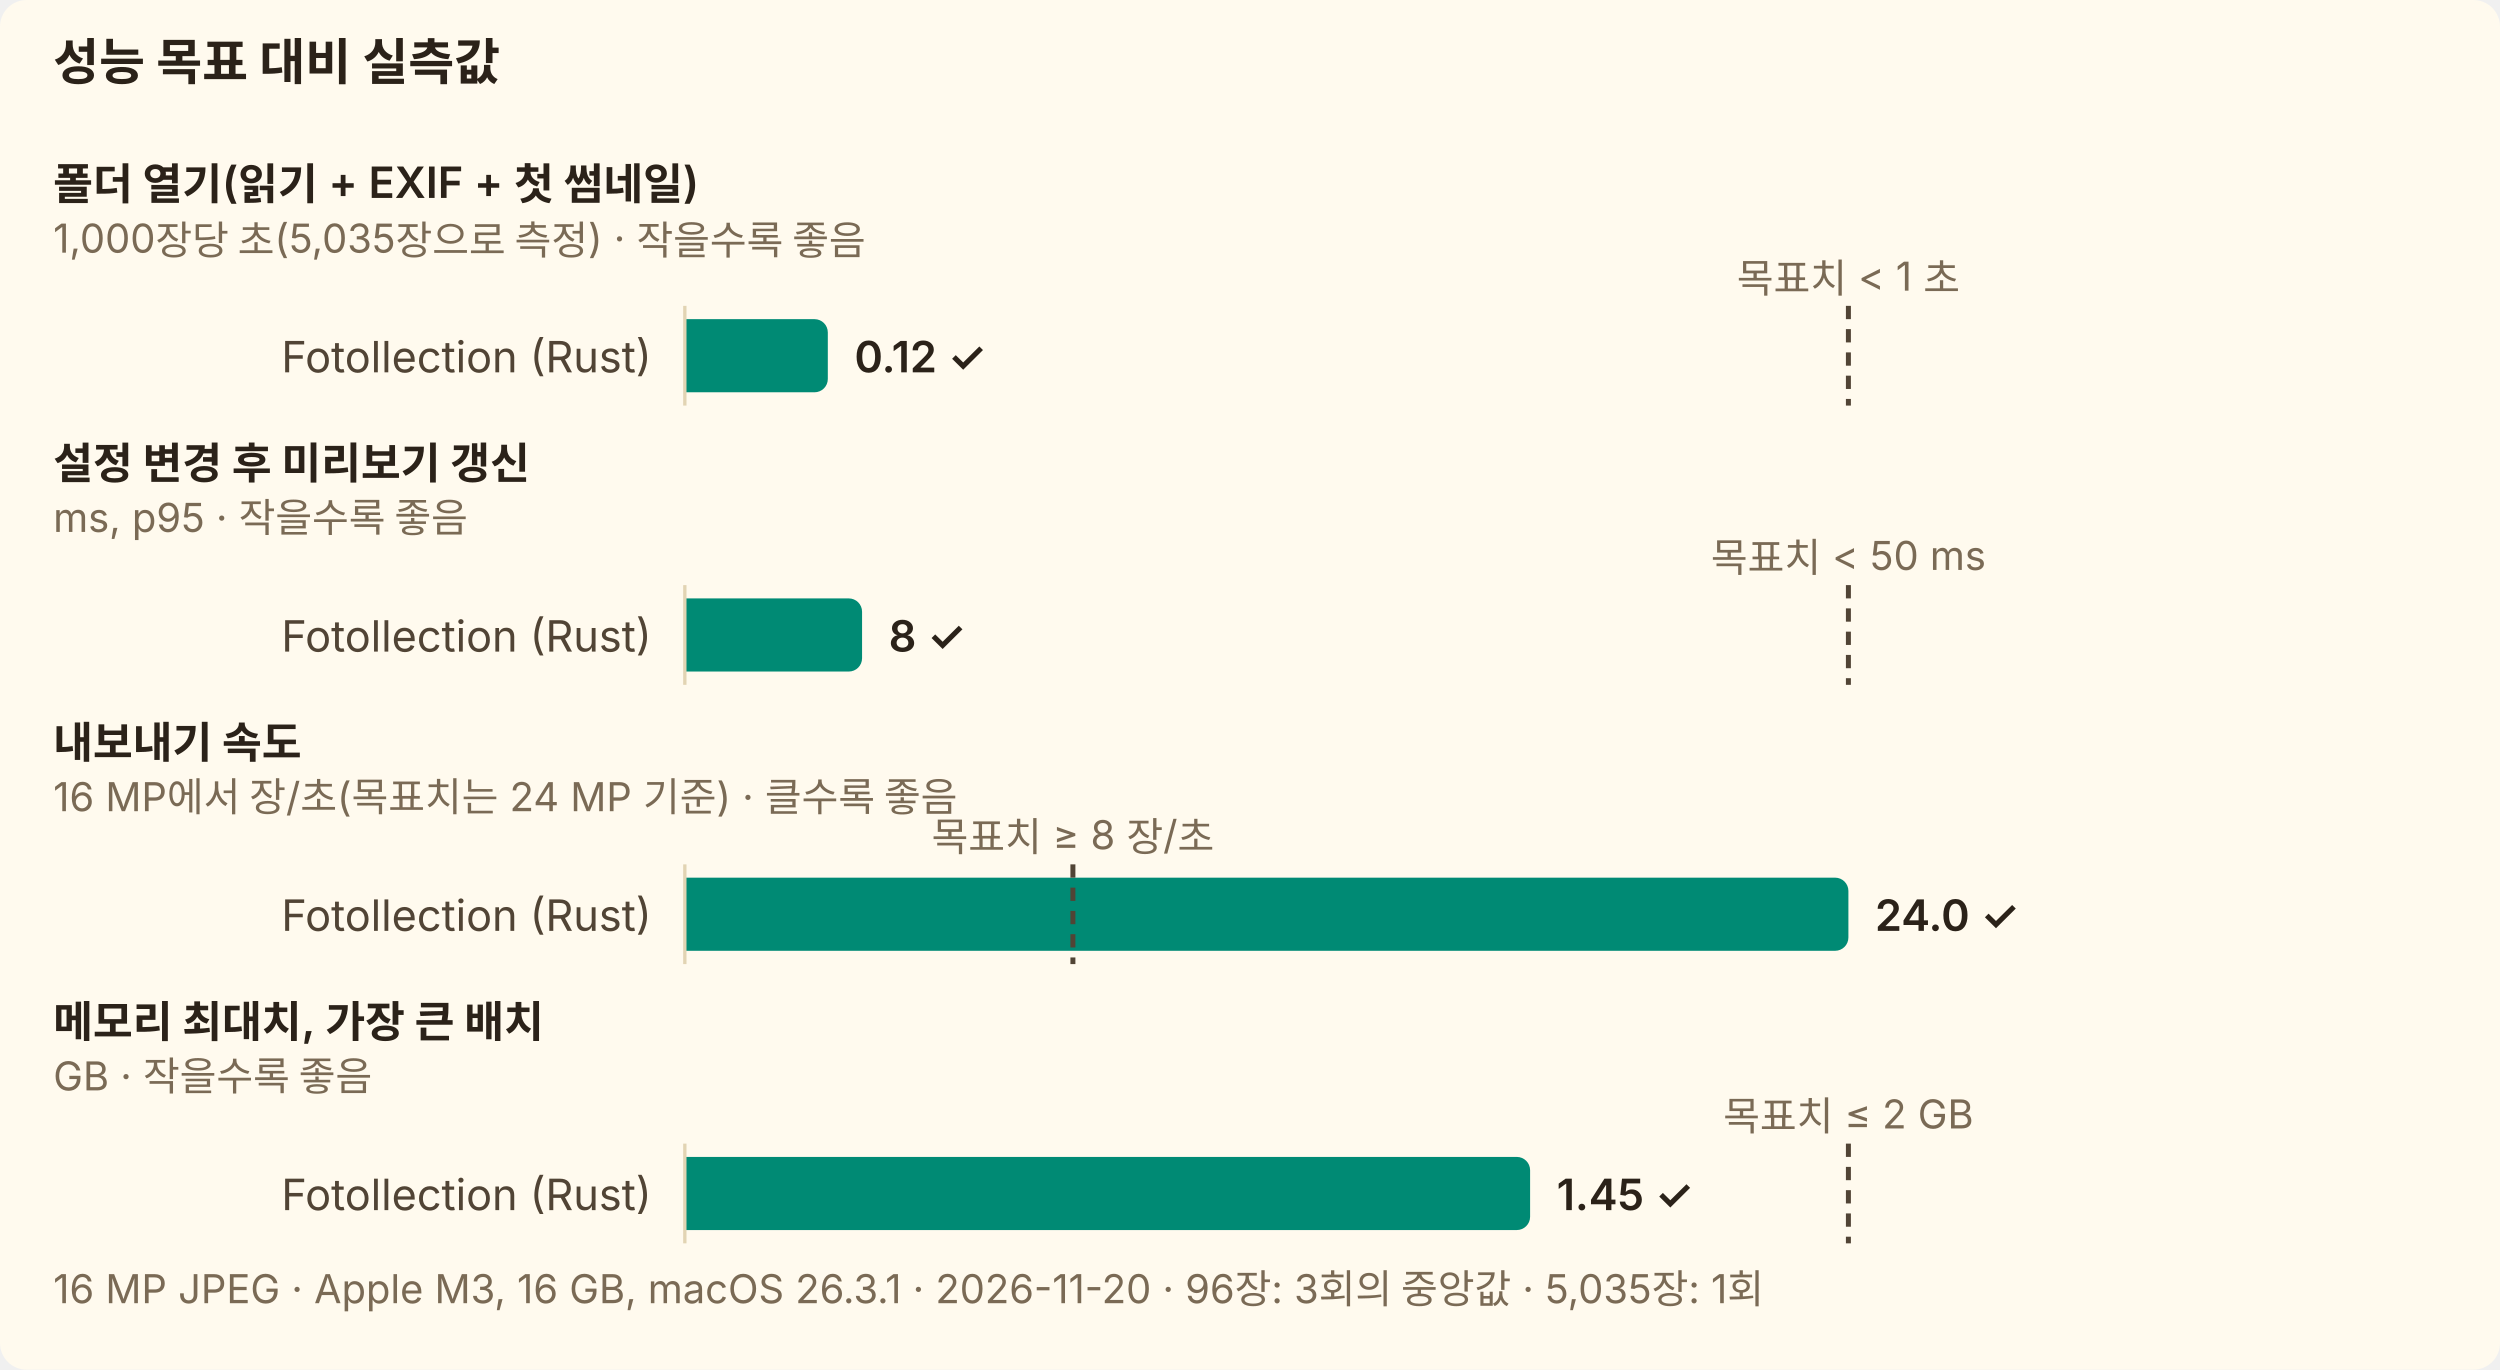
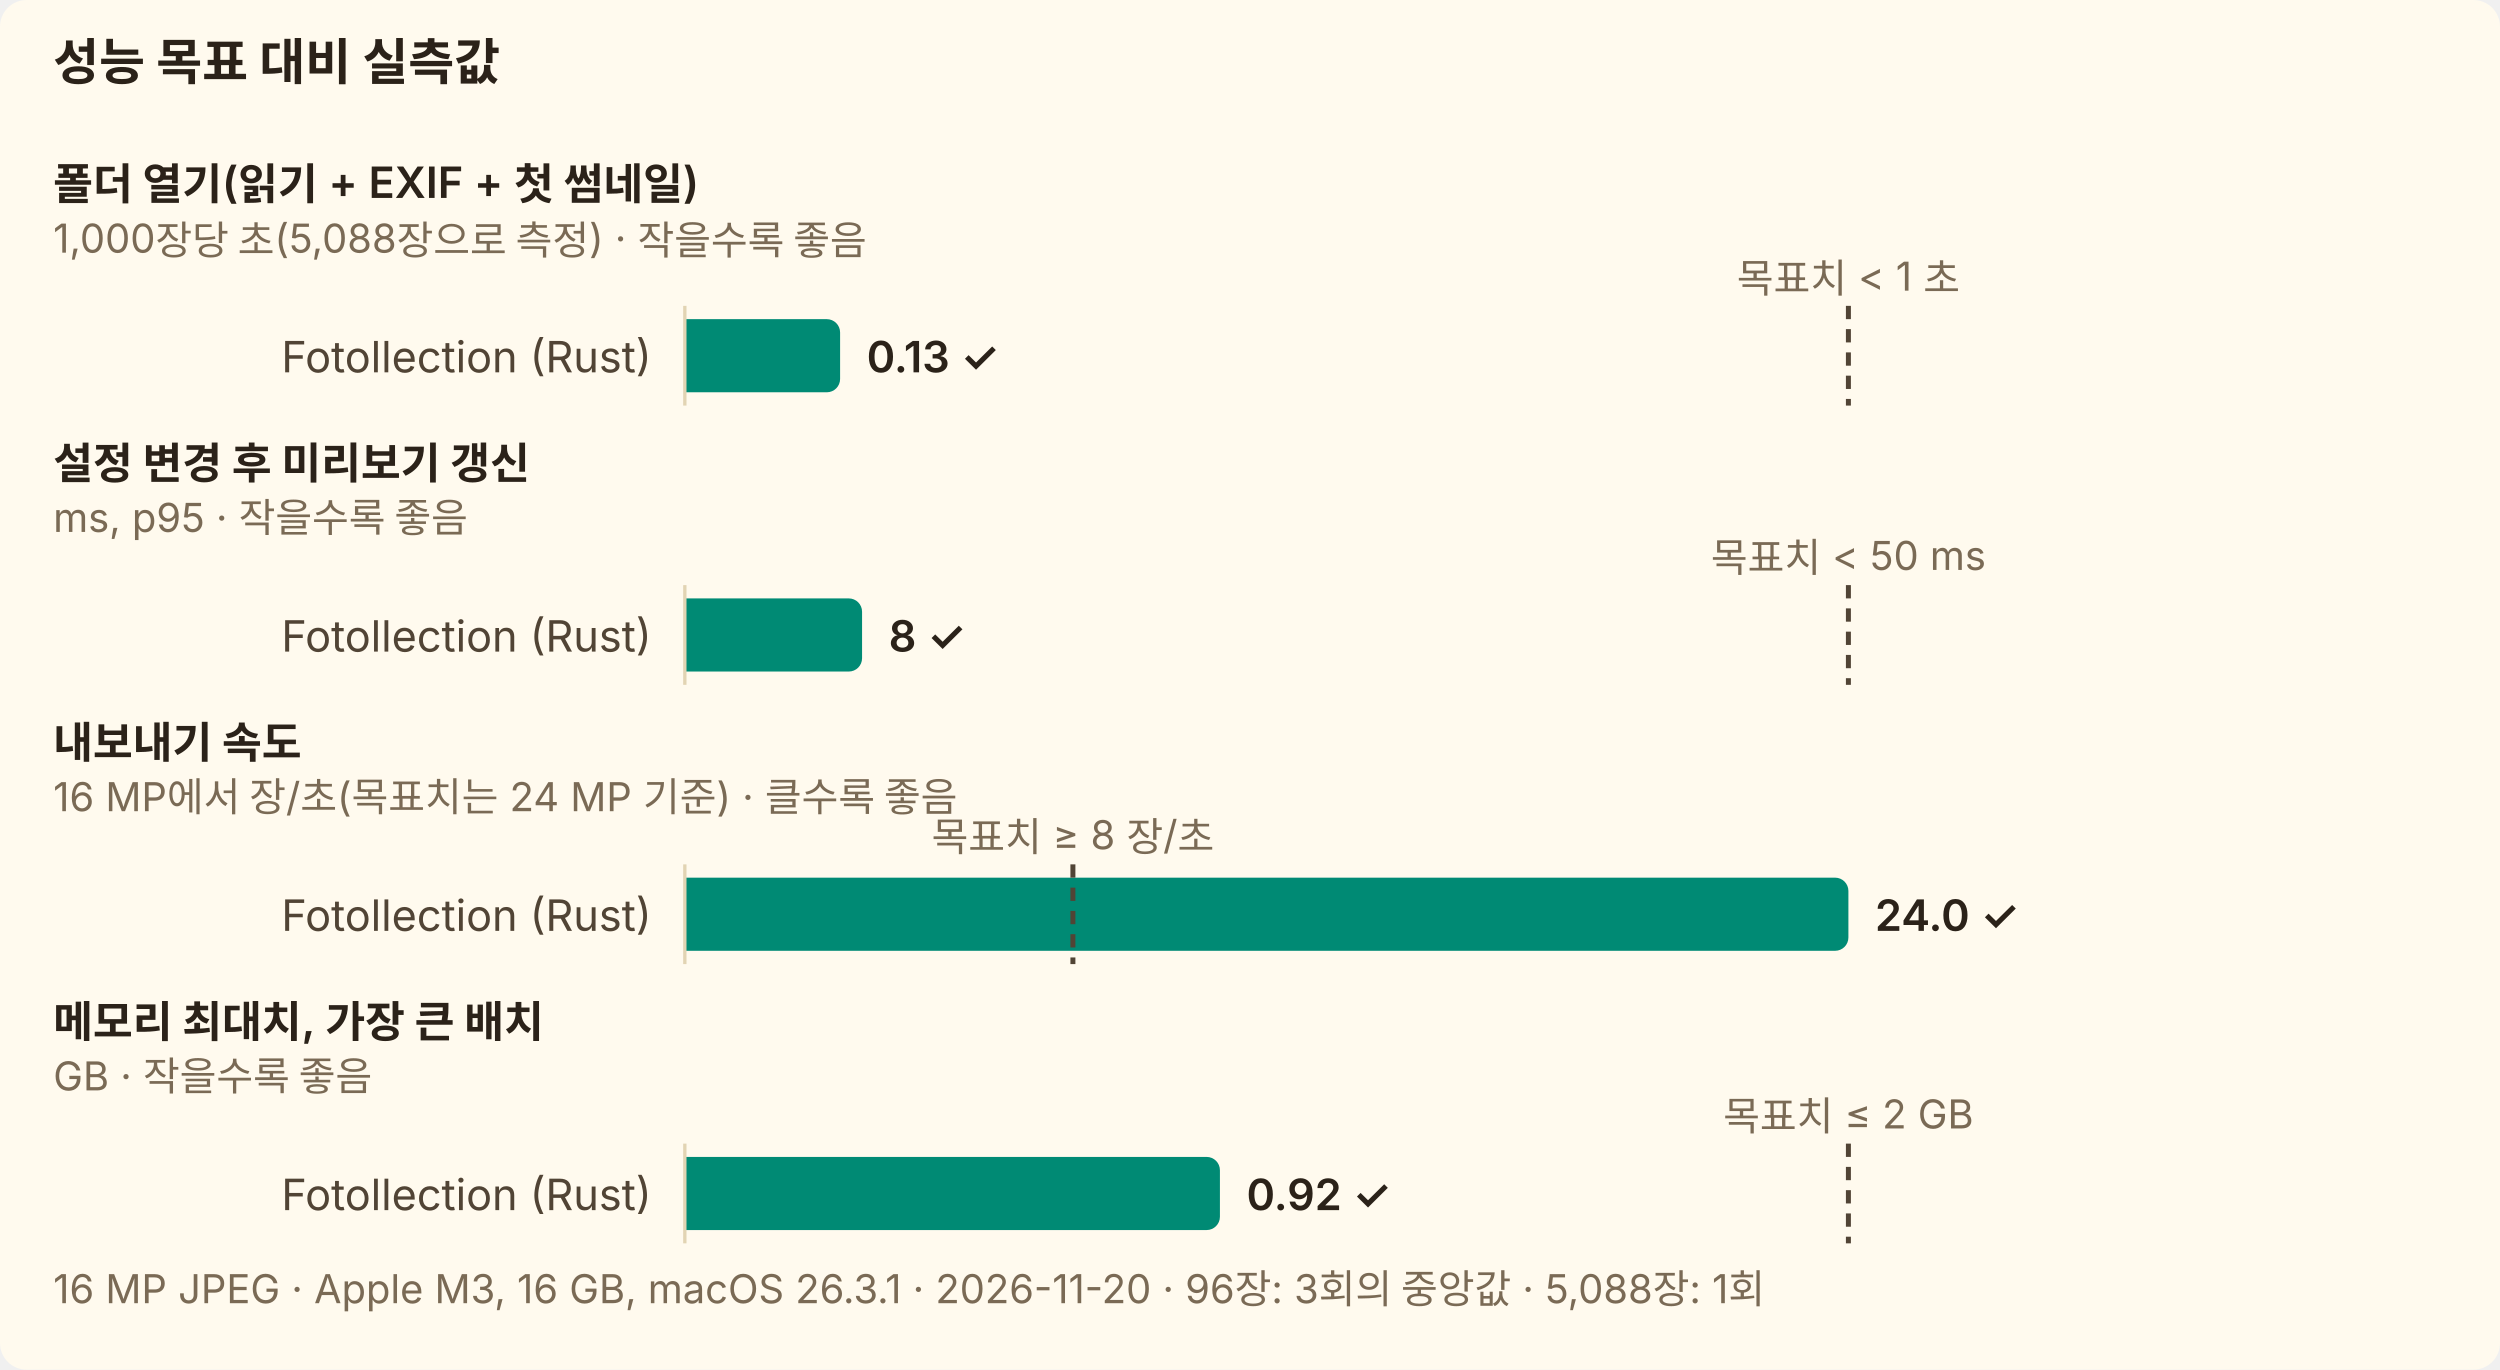
<svg xmlns="http://www.w3.org/2000/svg" viewBox="-16 -16 752 412" width="752" height="412" role="img" aria-labelledby="t d">
  <style>
  .bg{fill:#fffaee} .t1{fill:#2b2219;font:600 13px system-ui,-apple-system,Segoe UI,sans-serif}
  .t2{fill:#514435;font:13px system-ui,-apple-system,Segoe UI,sans-serif}
  .t3{fill:#7a6a55;font:12px system-ui,-apple-system,Segoe UI,sans-serif}
  .h{font-size:15px} .num{font-variant-numeric:tabular-nums} .axis{stroke:#e2d4b3;stroke-width:1}
  .ref{stroke:#514435;stroke-width:1.5;stroke-dasharray:4 3} .refw{stroke:#b5652a;stroke-width:1.5;stroke-dasharray:4 3}
  .s1{fill:#008a74} .old{fill-opacity:.45} .s2{fill:#b5652a} .s3{fill:#1baf7a} .s4{fill:#eda100} .s5{fill:#e87ba4} .gap{stroke:#fffaee;stroke-width:2}
  .in{fill:#fff} .ln{fill:none;stroke:#008a74;stroke-width:2;stroke-linejoin:round} .band{fill:#e2d4b3;fill-opacity:.35}
  @media (prefers-color-scheme: dark){
    .bg{fill:#262019} .t1{fill:#f3ead6} .t2{fill:#d8cab0} .t3{fill:#a8977c} .axis{stroke:#3b3127}
    .ref{stroke:#d8cab0} .refw{stroke:#cc7f3e}
    .s1{fill:#21a593} .s2{fill:#cc7f3e} .s3{fill:#199e70} .s4{fill:#c98500} .s5{fill:#d55181} .gap{stroke:#262019}
    .ln{stroke:#21a593} .band{fill:#3b3127}
  }
</style>
  <rect class="bg" x="-16" y="-16" width="752" height="412" rx="8" />
  <text class="t1 h" x="0" y="8">성능 목표 대비 실측값</text>
  <text class="t1" x="0" y="44">폴더 열기(읽기 + EXIF + 첫 썸네일)</text>
-   <text class="t3" x="0" y="60">1,000장당 초(5,035장으로 측정) · 작을수록 좋음</text>
+   <text class="t3" x="0" y="60">1,000장당 초(5,088장으로 측정) · 작을수록 좋음</text>
  <text class="t2" x="180" y="96" text-anchor="end">Fotollection (Rust)</text>
-   <path class="s1" d="M190 80h39.007a4 4 0 0 1 4 4v14a4 4 0 0 1 -4 4h-39.007z" />
-   <text class="t1 num" x="241.007" y="96">0.12 ✓</text>
+   <path class="s1" d="M190 80h42.701a4 4 0 0 1 4 4v14a4 4 0 0 1 -4 4h-42.701z" />
+   <text class="t1 num" x="244.701" y="96">0.13 ✓</text>
  <line class="axis" x1="190" x2="190" y1="76" y2="106" />
  <line class="ref" x1="540" x2="540" y1="76" y2="106" />
  <text class="t3" x="540" y="72" text-anchor="middle">목표치 &lt; 1 초</text>
  <text class="t1" x="0" y="128">설정 변경 후 미리보기 갱신</text>
  <text class="t3" x="0" y="144">ms, p95 · 작을수록 좋음</text>
  <text class="t2" x="180" y="180" text-anchor="end">Fotollection (Rust)</text>
  <path class="s1" d="M190 164h49.309a4 4 0 0 1 4 4v14a4 4 0 0 1 -4 4h-49.309z" />
  <text class="t1 num" x="251.309" y="180">8 ✓</text>
  <line class="axis" x1="190" x2="190" y1="160" y2="190" />
  <line class="ref" x1="540" x2="540" y1="160" y2="190" />
  <text class="t3" x="540" y="156" text-anchor="middle">목표치 &lt; 50 ms</text>
  <text class="t1" x="0" y="212">내보내기 속도</text>
  <text class="t3" x="0" y="228">16 MP에서 장/초(목표치는 24 MP 기준) · 클수록 좋음</text>
  <text class="t2" x="180" y="264" text-anchor="end">Fotollection (Rust)</text>
  <path class="s1" d="M190 248h346a4 4 0 0 1 4 4v14a4 4 0 0 1 -4 4h-346z" />
  <text class="t1 num" x="548" y="264">24.0 ✓</text>
  <line class="axis" x1="190" x2="190" y1="244" y2="274" />
  <line class="ref" x1="306.73" x2="306.73" y1="244" y2="274" />
  <text class="t3" x="306.73" y="240" text-anchor="middle">목표치 ≥ 8 장/초</text>
  <text class="t1" x="0" y="296">메모리 최대치, 가장 큰 배치</text>
  <text class="t3" x="0" y="312">GB · 작을수록 좋음</text>
  <text class="t2" x="180" y="348" text-anchor="end">Fotollection (Rust)</text>
-   <path class="s1" d="M190 332h250.255a4 4 0 0 1 4 4v14a4 4 0 0 1 -4 4h-250.255z" />
-   <text class="t1 num" x="452.255" y="348">1.45 ✓</text>
+   <path class="s1" d="M190 332h156.953a4 4 0 0 1 4 4v14a4 4 0 0 1 -4 4h-156.953z" />
+   <text class="t1 num" x="358.953" y="348">0.92 ✓</text>
  <line class="axis" x1="190" x2="190" y1="328" y2="358" />
  <line class="ref" x1="540" x2="540" y1="328" y2="358" />
  <text class="t3" x="540" y="324" text-anchor="middle">목표치 ≤ 2 GB</text>
-   <text class="t3" x="0" y="376">16 MP JPEG · Apple M3, 16 GB, macOS 26.3.1 · 2026-11-20 · 96장: 3회의 중앙값 · 5,035장: 1회</text>
+   <text class="t3" x="0" y="376">16 MP JPEG · Apple M3, 16 GB, macOS 26.3.1 · 2026-11-20 · 96장: 3회의 중앙값 · 5,088장: 1회</text>
</svg>
